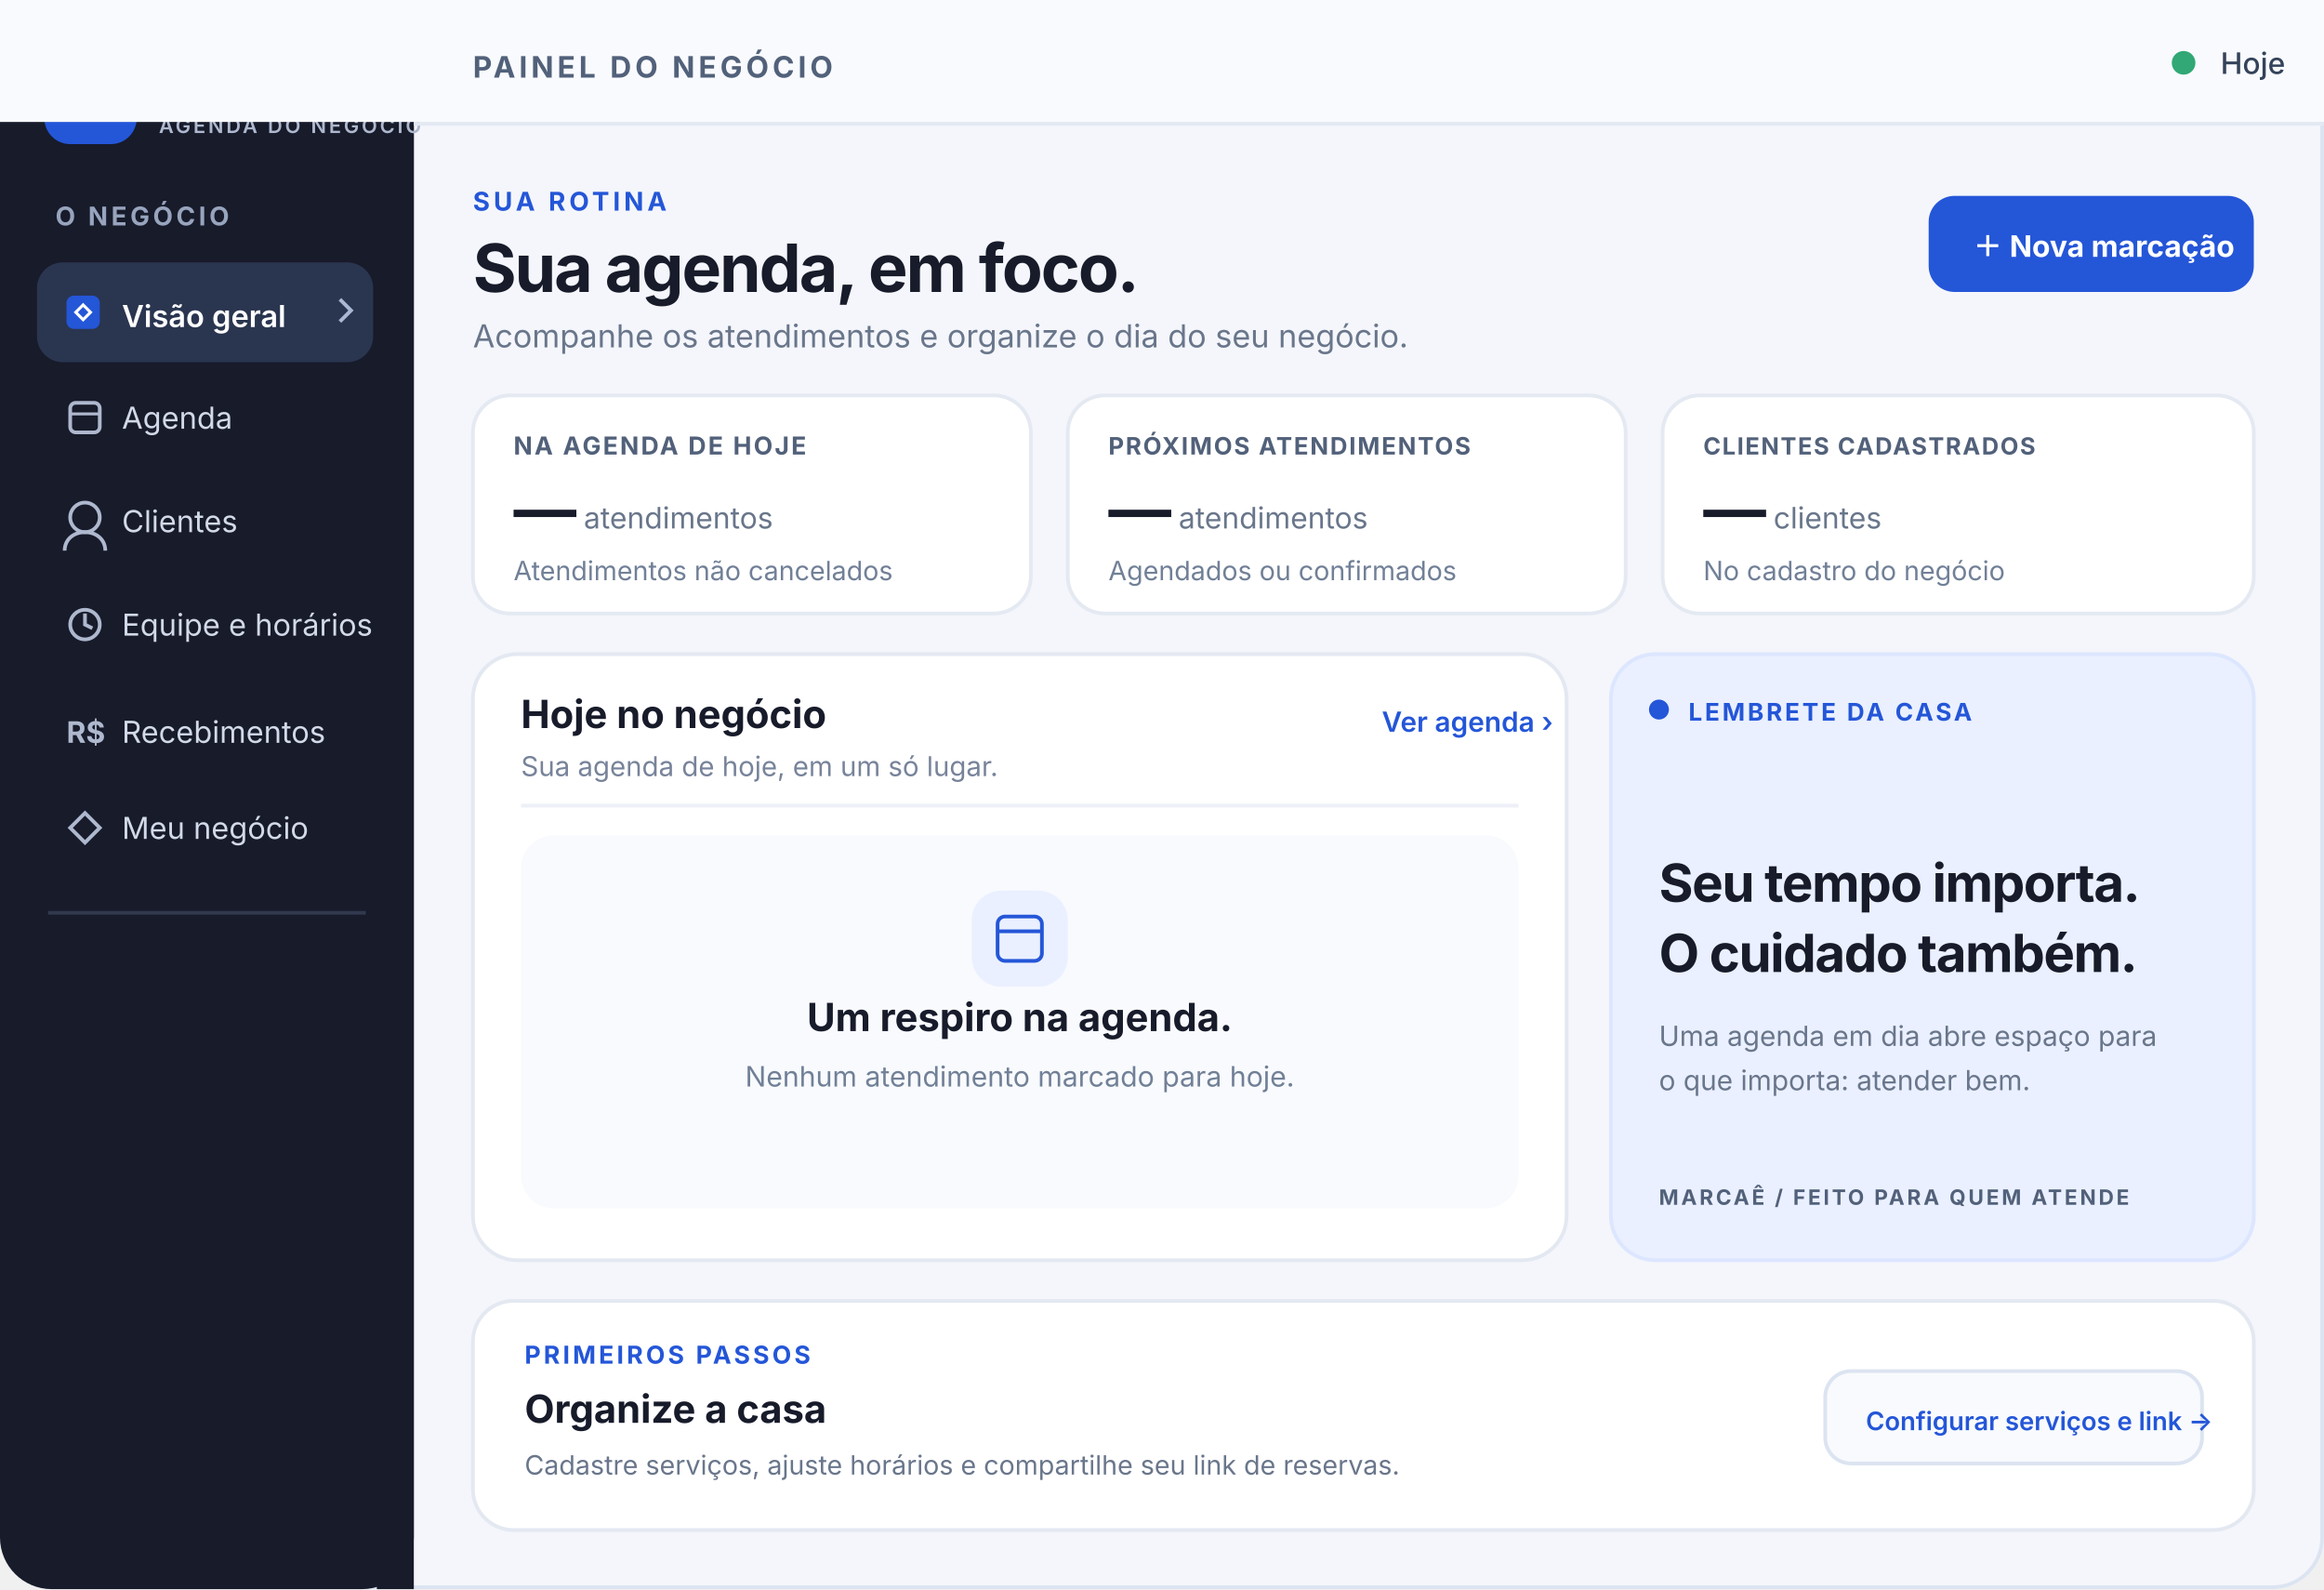
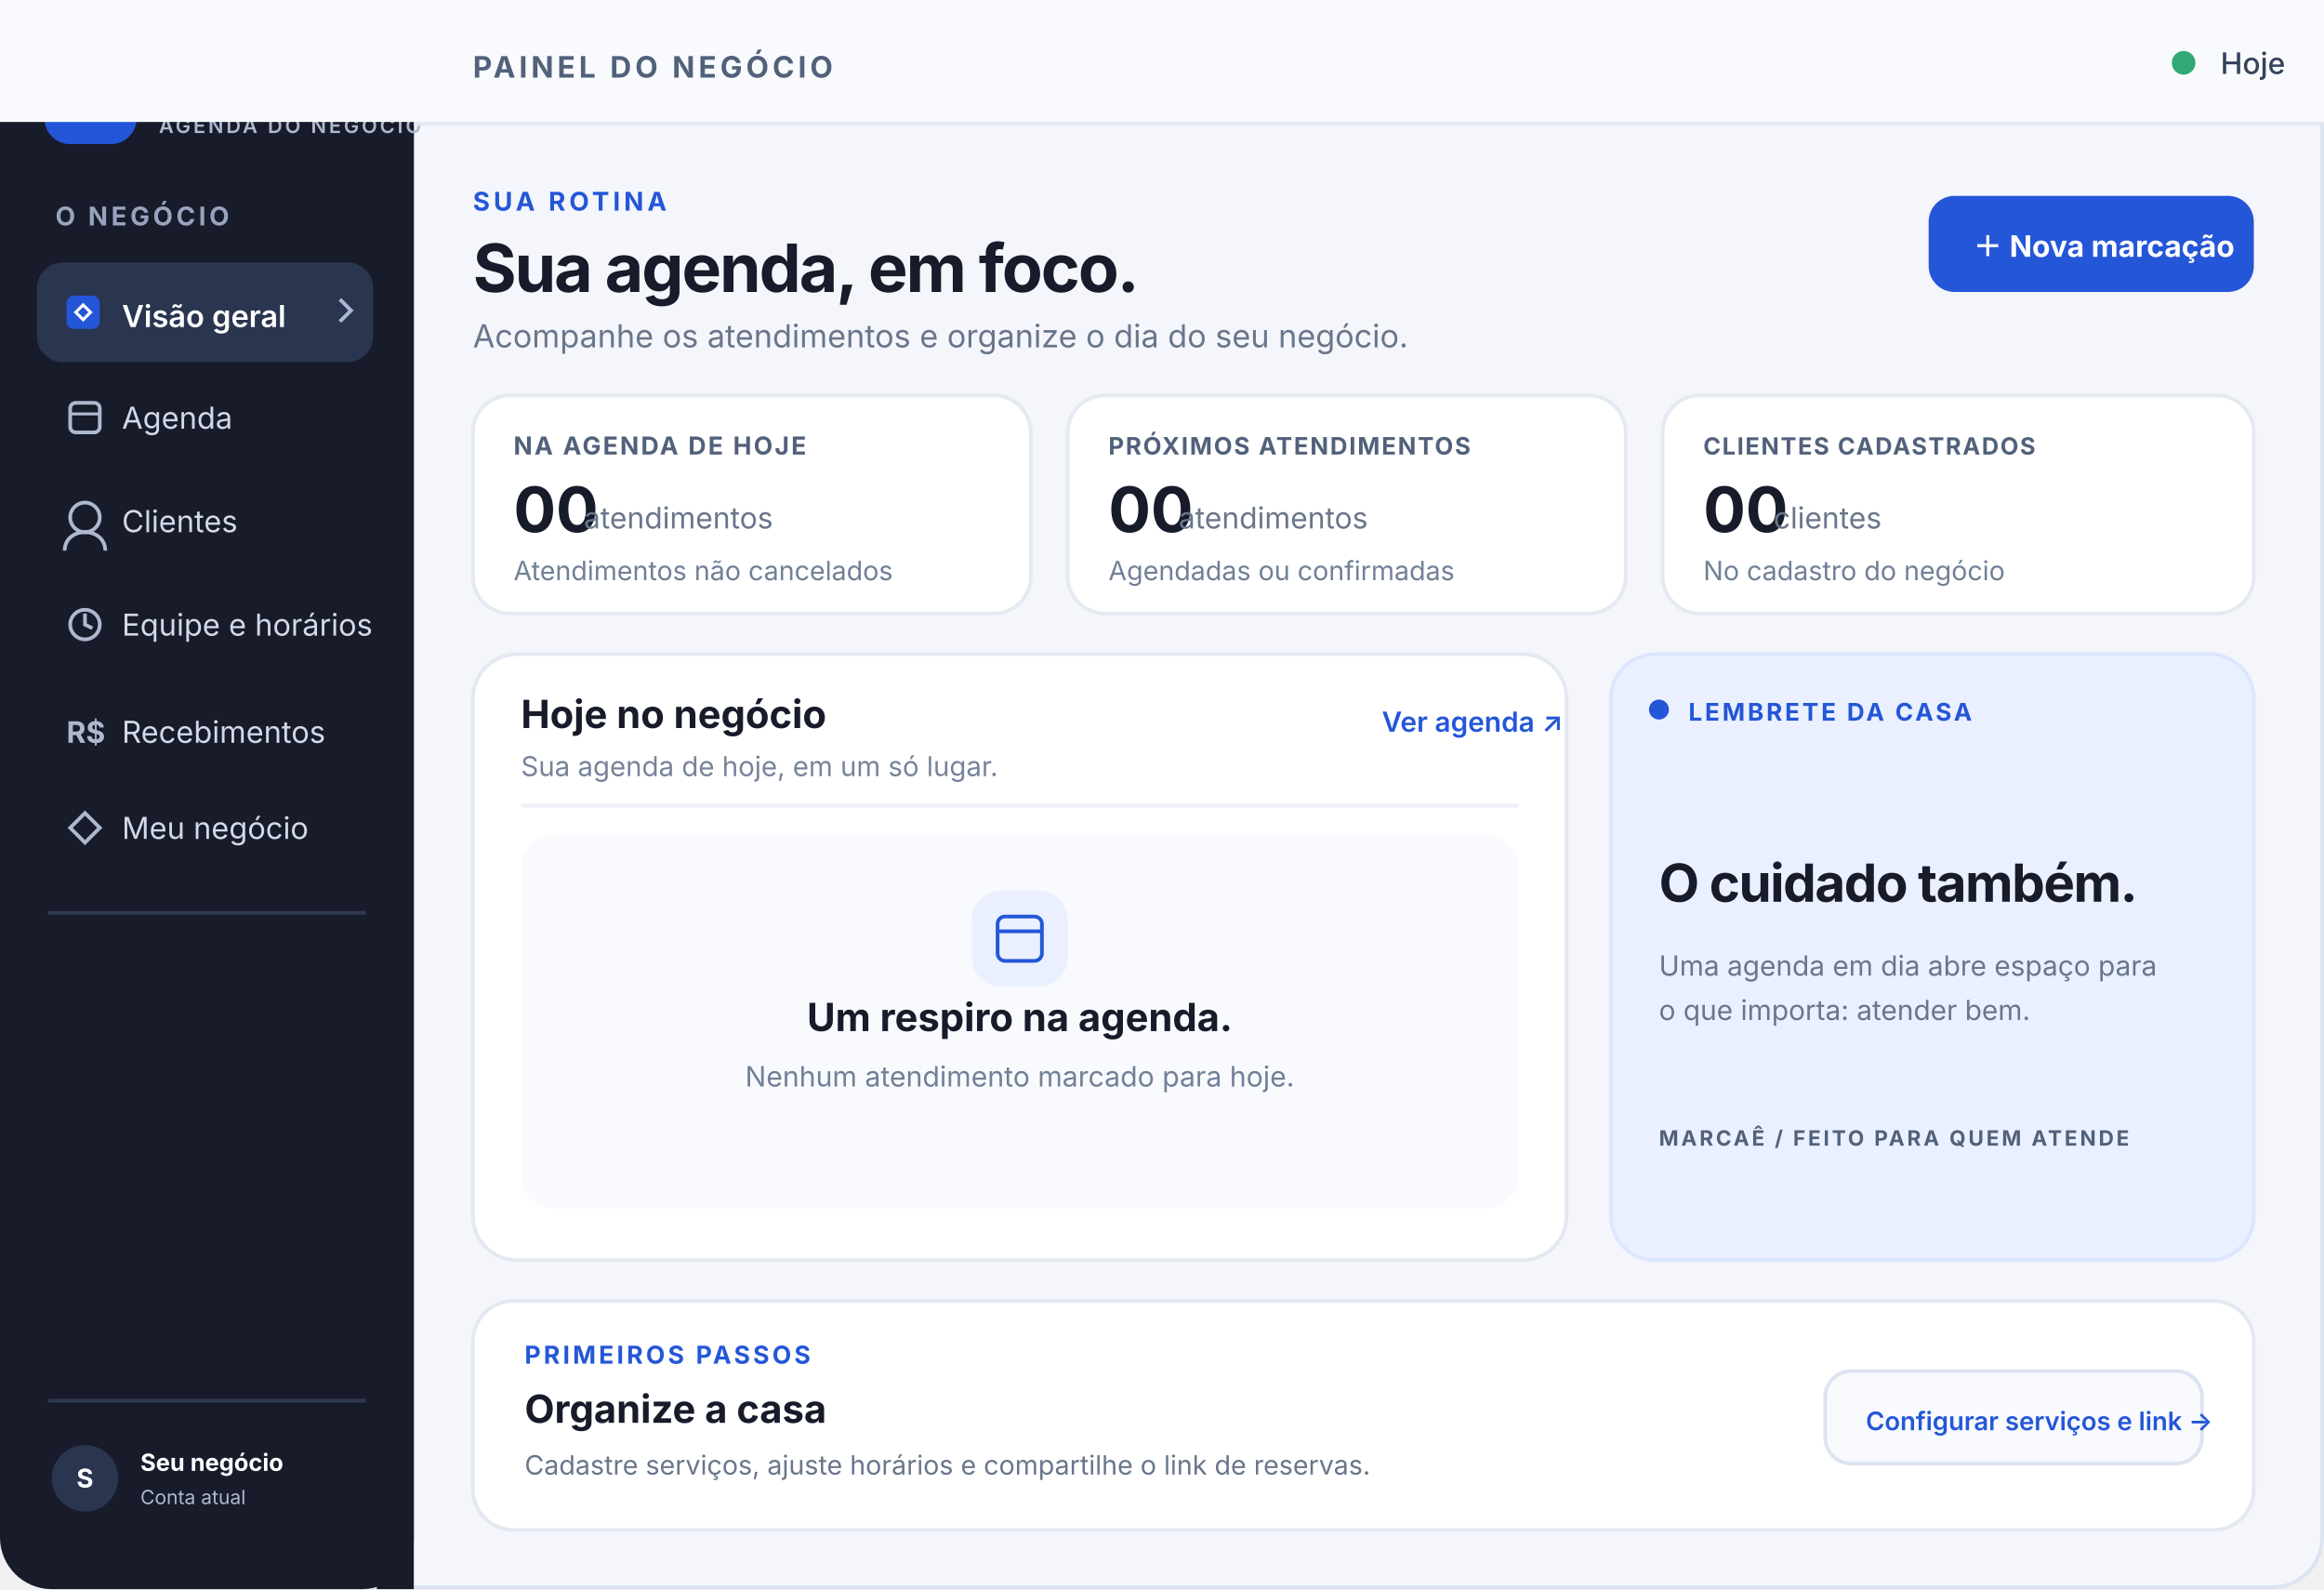
<svg xmlns="http://www.w3.org/2000/svg" width="629" height="430" viewBox="0 0 629 430" style="width: 100%; height: 430px; flex-shrink: 0">
  <rect width="629" height="430" rx="14" fill="#F4F6FB" />
  <rect x="0.5" y="0.5" width="628" height="429" rx="13.5" fill="none" stroke="#DCE4F1" />
  <rect x="0" y="0" width="112" height="430" rx="14" fill="#171B2A" />
  <rect x="102" y="0" width="10" height="430" fill="#171B2A" />
  <rect x="12" y="14" width="25" height="25" rx="7" fill="#2456D8" />
  <rect x="18" y="20" width="13" height="12" rx="2.2" fill="none" stroke="#FFFFFF" stroke-width="1.2" />
  <line x1="18" y1="23.5" x2="31" y2="23.5" stroke="#FFFFFF" />
  <line x1="21" y1="18.5" x2="21" y2="22" stroke="#FFFFFF" stroke-width="1.2" stroke-linecap="round" />
  <line x1="28" y1="18.5" x2="28" y2="22" stroke="#FFFFFF" stroke-width="1.2" stroke-linecap="round" />
-   <text x="43" y="27" font-family="Inter,Arial,sans-serif" font-size="12" font-weight="700" fill="#FFFFFF">
+   <text x="43" y="27" font-family="Inter,system-ui,sans-serif" font-size="12" font-weight="700" fill="#FFFFFF">
    Marcaê
  </text>
-   <text x="43" y="36" font-family="Inter,Arial,sans-serif" font-size="5.5" font-weight="600" letter-spacing=".7" fill="#AEB8CE">
+   <text x="43" y="36" font-family="Inter,system-ui,sans-serif" font-size="5.5" font-weight="600" letter-spacing=".7" fill="#AEB8CE">
    AGENDA DO NEGÓCIO
  </text>
-   <text x="15" y="61" font-family="Inter,Arial,sans-serif" font-size="7" font-weight="700" letter-spacing=".9" fill="#98A4BD">
+   <text x="15" y="61" font-family="Inter,system-ui,sans-serif" font-size="7" font-weight="700" letter-spacing=".9" fill="#98A4BD">
    O NEGÓCIO
  </text>
  <rect x="10" y="71" width="91" height="27" rx="7" fill="#2A3550" />
  <rect x="18" y="80" width="9" height="9" rx="2" fill="#2456D8" />
  <path d="M20.5 84.5l2-2 2 2-2 2z" fill="none" stroke="#FFFFFF" stroke-width="0.8" />
-   <text x="33" y="88.5" font-family="Inter,Arial,sans-serif" font-size="8.2" font-weight="600" fill="#FFFFFF">
+   <text x="33" y="88.5" font-family="Inter,system-ui,sans-serif" font-size="8.2" font-weight="600" fill="#FFFFFF">
    Visão geral
  </text>
  <path d="M92 81l3 3-3 3" fill="none" stroke="#AAB8D4" />
-   <g font-family="Inter,Arial,sans-serif" font-size="8.2">
+   <g font-family="Inter,system-ui,sans-serif" font-size="8.2">
    <rect x="19" y="109" width="8" height="8" rx="1.5" fill="none" stroke="#AEB8CE" />
    <line x1="19" y1="112" x2="27" y2="112" stroke="#AEB8CE" stroke-width="0.8" />
    <text x="33" y="116" fill="#D2D9E8">
      Agenda
    </text>
    <circle cx="23" cy="140" r="4" fill="none" stroke="#AEB8CE" />
    <path d="M17.5 149c0-3 2.4-5 5.5-5s5.5 2 5.5 5" fill="none" stroke="#AEB8CE" />
    <text x="33" y="144" fill="#D2D9E8">
      Clientes
    </text>
    <circle cx="23" cy="169" r="4" fill="none" stroke="#AEB8CE" />
    <path d="M23 166v3l2 1" fill="none" stroke="#AEB8CE" />
    <text x="33" y="172" fill="#D2D9E8">
      Equipe e horários
    </text>
    <text x="18" y="201" font-size="8" font-weight="700" fill="#AEB8CE">
      R$
    </text>
    <text x="33" y="201" fill="#D2D9E8">
      Recebimentos
    </text>
    <path d="M23 220l4 4-4 4-4-4z" fill="none" stroke="#AEB8CE" />
    <text x="33" y="227" fill="#D2D9E8">
      Meu negócio
    </text>
  </g>
  <line x1="13" y1="247" x2="99" y2="247" stroke="#30394E" />
+   <line x1="13" y1="379" x2="99" y2="379" stroke="#30394E" />
+   <circle cx="23" cy="400" r="9" fill="#2A3550" />
+   <text x="23" y="402.5" text-anchor="middle" font-family="Inter,system-ui,sans-serif" font-size="7" font-weight="700" fill="#FFFFFF">S</text>
+   <text x="38" y="398" font-family="Inter,system-ui,sans-serif" font-size="6.4" font-weight="700" fill="#FFFFFF">Seu negócio</text>
+   <text x="38" y="407" font-family="Inter,system-ui,sans-serif" font-size="5.3" fill="#AEB8CE">Conta atual</text>
  <rect x="0" y="0" width="629" height="33" fill="#F8FAFD" style="translate: 112px 0px" />
  <line x1="112" y1="33.5" x2="629" y2="33.5" stroke="#E3E9F2" />
-   <text x="128" y="21" font-family="Inter,Arial,sans-serif" font-size="8" font-weight="700" letter-spacing="1" fill="#52617A">
+   <text x="128" y="21" font-family="Inter,system-ui,sans-serif" font-size="8" font-weight="700" letter-spacing="1" fill="#52617A">
    PAINEL DO NEGÓCIO
  </text>
  <circle cx="591" cy="17" r="3.2" fill="#31A875" />
-   <text x="601" y="20" font-family="Inter,Arial,sans-serif" font-size="8" font-weight="500" fill="#34425A">
+   <text x="601" y="20" font-family="Inter,system-ui,sans-serif" font-size="8" font-weight="500" fill="#34425A">
    Hoje
  </text>
-   <text x="128" y="57" font-family="Inter,Arial,sans-serif" font-size="7" font-weight="700" letter-spacing="1" fill="#2456D8">
+   <text x="128" y="57" font-family="Inter,system-ui,sans-serif" font-size="7" font-weight="700" letter-spacing="1" fill="#2456D8">
    SUA ROTINA
  </text>
-   <text x="128" y="79" font-family="Inter,Arial,sans-serif" font-size="18" font-weight="750" letter-spacing="-.5" fill="#171B2A">
+   <text x="128" y="79" font-family="Inter,system-ui,sans-serif" font-size="18" font-weight="750" letter-spacing="-.5" fill="#171B2A">
    Sua agenda, em foco.
  </text>
-   <text x="128" y="94" font-family="Inter,Arial,sans-serif" font-size="8.6" fill="#69768B">
+   <text x="128" y="94" font-family="Inter,system-ui,sans-serif" font-size="8.6" fill="#69768B">
    Acompanhe os atendimentos e organize o dia do seu negócio.
  </text>
  <rect x="522" y="53" width="88" height="26" rx="7" fill="#2456D8" />
-   <text x="534" y="69.5" font-family="Inter,Arial,sans-serif" font-size="8" font-weight="650" fill="#FFFFFF">
+   <text x="534" y="69.5" font-family="Inter,system-ui,sans-serif" font-size="8" font-weight="650" fill="#FFFFFF">
    ＋ Nova marcação
  </text>
  <g>
    <rect x="128" y="107" width="151" height="59" rx="10" fill="#FFFFFF" stroke="#E4E9F2" />
    <rect x="289" y="107" width="151" height="59" rx="10" fill="#FFFFFF" stroke="#E4E9F2" />
    <rect x="450" y="107" width="160" height="59" rx="10" fill="#FFFFFF" stroke="#E4E9F2" />
-     <text x="139" y="123" font-family="Inter,Arial,sans-serif" font-size="6.7" font-weight="700" letter-spacing=".55" fill="#52617A">
+     <text x="139" y="123" font-family="Inter,system-ui,sans-serif" font-size="6.7" font-weight="700" letter-spacing=".55" fill="#52617A">
      NA AGENDA DE HOJE
    </text>
-     <text x="139" y="144" font-family="Inter,Arial,sans-serif" font-size="17" font-weight="700" fill="#171B2A">
-       —
+     <text x="139" y="144" font-family="Inter,system-ui,sans-serif" font-size="17" font-weight="700" fill="#171B2A">00
    </text>
-     <text x="158" y="143" font-family="Inter,Arial,sans-serif" font-size="8" fill="#69768B">
+     <text x="158" y="143" font-family="Inter,system-ui,sans-serif" font-size="8" fill="#69768B">
      atendimentos
    </text>
-     <text x="139" y="157" font-family="Inter,Arial,sans-serif" font-size="7.2" fill="#718097">
+     <text x="139" y="157" font-family="Inter,system-ui,sans-serif" font-size="7.2" fill="#718097">
      Atendimentos não cancelados
    </text>
-     <text x="300" y="123" font-family="Inter,Arial,sans-serif" font-size="6.5" font-weight="700" letter-spacing=".45" fill="#52617A">
+     <text x="300" y="123" font-family="Inter,system-ui,sans-serif" font-size="6.5" font-weight="700" letter-spacing=".45" fill="#52617A">
      PRÓXIMOS ATENDIMENTOS
    </text>
-     <text x="300" y="144" font-family="Inter,Arial,sans-serif" font-size="17" font-weight="700" fill="#171B2A">
-       —
+     <text x="300" y="144" font-family="Inter,system-ui,sans-serif" font-size="17" font-weight="700" fill="#171B2A">00
    </text>
-     <text x="319" y="143" font-family="Inter,Arial,sans-serif" font-size="8" fill="#69768B">
+     <text x="319" y="143" font-family="Inter,system-ui,sans-serif" font-size="8" fill="#69768B">
      atendimentos
    </text>
-     <text x="300" y="157" font-family="Inter,Arial,sans-serif" font-size="7.2" fill="#718097">
-       Agendados ou confirmados
+     <text x="300" y="157" font-family="Inter,system-ui,sans-serif" font-size="7.2" fill="#718097">
+       Agendadas ou confirmadas
    </text>
-     <text x="461" y="123" font-family="Inter,Arial,sans-serif" font-size="6.4" font-weight="700" letter-spacing=".4" fill="#52617A">
+     <text x="461" y="123" font-family="Inter,system-ui,sans-serif" font-size="6.4" font-weight="700" letter-spacing=".4" fill="#52617A">
      CLIENTES CADASTRADOS
    </text>
-     <text x="461" y="144" font-family="Inter,Arial,sans-serif" font-size="17" font-weight="700" fill="#171B2A">
-       —
+     <text x="461" y="144" font-family="Inter,system-ui,sans-serif" font-size="17" font-weight="700" fill="#171B2A">00
    </text>
-     <text x="480" y="143" font-family="Inter,Arial,sans-serif" font-size="8" fill="#69768B">
+     <text x="480" y="143" font-family="Inter,system-ui,sans-serif" font-size="8" fill="#69768B">
      clientes
    </text>
-     <text x="461" y="157" font-family="Inter,Arial,sans-serif" font-size="7.2" fill="#718097">
+     <text x="461" y="157" font-family="Inter,system-ui,sans-serif" font-size="7.2" fill="#718097">
      No cadastro do negócio
    </text>
  </g>
  <rect x="128" y="177" width="296" height="164" rx="12" fill="#FFFFFF" stroke="#E3E8F1" />
-   <text x="141" y="197" font-family="Inter,Arial,sans-serif" font-size="10.5" font-weight="700" fill="#171B2A">
+   <text x="141" y="197" font-family="Inter,system-ui,sans-serif" font-size="10.5" font-weight="700" fill="#171B2A">
    Hoje no negócio
  </text>
-   <text x="141" y="210" font-family="Inter,Arial,sans-serif" font-size="7.4" fill="#77839A">
+   <text x="141" y="210" font-family="Inter,system-ui,sans-serif" font-size="7.4" fill="#77839A">
    Sua agenda de hoje, em um só lugar.
  </text>
-   <text x="374" y="198" font-family="Inter,Arial,sans-serif" font-size="7.5" font-weight="600" fill="#2456D8">
-     Ver agenda ›
+   <text x="374" y="198" font-family="Inter,system-ui,sans-serif" font-size="7.5" font-weight="600" fill="#2456D8">
+     Ver agenda ↗
  </text>
  <line x1="141" y1="218" x2="411" y2="218" stroke="#EDF0F6" />
  <rect x="141" y="226" width="270" height="101" rx="9" fill="#F8FAFD" />
  <rect x="263" y="241" width="26" height="26" rx="8" fill="#EAF0FF" />
  <rect x="270" y="248" width="12" height="12" rx="2" fill="none" stroke="#2456D8" />
  <line x1="270" y1="252" x2="282" y2="252" stroke="#2456D8" />
-   <text x="276" y="279" text-anchor="middle" font-family="Inter,Arial,sans-serif" font-size="10.5" font-weight="650" fill="#171B2A">
+   <text x="276" y="279" text-anchor="middle" font-family="Inter,system-ui,sans-serif" font-size="10.5" font-weight="650" fill="#171B2A">
    Um respiro na agenda.
  </text>
-   <text x="276" y="294" text-anchor="middle" font-family="Inter,Arial,sans-serif" font-size="7.6" fill="#718097">
+   <text x="276" y="294" text-anchor="middle" font-family="Inter,system-ui,sans-serif" font-size="7.6" fill="#718097">
    Nenhum atendimento marcado para hoje.
  </text>
  <rect x="436" y="177" width="174" height="164" rx="12" fill="#EAF0FF" stroke="#DCE6FF" />
  <circle cx="449" cy="192" r="2.7" fill="#2456D8" />
-   <text x="457" y="195" font-family="Inter,Arial,sans-serif" font-size="6.6" font-weight="700" letter-spacing=".7" fill="#2456D8">
+   <text x="457" y="195" font-family="Inter,system-ui,sans-serif" font-size="6.6" font-weight="700" letter-spacing=".7" fill="#2456D8">
    LEMBRETE DA CASA
  </text>
-   <text x="449" y="244" font-family="Inter,Arial,sans-serif" font-size="14.2" font-weight="750" letter-spacing="-.35" fill="#171B2A">
-     Seu tempo importa.
-   </text>
-   <text x="449" y="263" font-family="Inter,Arial,sans-serif" font-size="14.2" font-weight="750" letter-spacing="-.35" fill="#171B2A">
+   <text x="449" y="244" font-family="Inter,system-ui,sans-serif" font-size="14.2" font-weight="750" letter-spacing="-.35" fill="#171B2A">
    O cuidado também.
  </text>
-   <text x="449" y="283" font-family="Inter,Arial,sans-serif" font-size="7.5" fill="#69768B">
+   <text x="449" y="264" font-family="Inter,system-ui,sans-serif" font-size="7.5" fill="#69768B">
    Uma agenda em dia abre espaço para
  </text>
-   <text x="449" y="295" font-family="Inter,Arial,sans-serif" font-size="7.5" fill="#69768B">
+   <text x="449" y="276" font-family="Inter,system-ui,sans-serif" font-size="7.5" fill="#69768B">
    o que importa: atender bem.
  </text>
-   <text x="449" y="326" font-family="Inter,Arial,sans-serif" font-size="5.7" font-weight="700" letter-spacing=".7" fill="#52617A">
+   <text x="449" y="310" font-family="Inter,system-ui,sans-serif" font-size="5.7" font-weight="700" letter-spacing=".7" fill="#52617A">
    MARCAÊ / FEITO PARA QUEM ATENDE
  </text>
  <rect x="128" y="352" width="482" height="62" rx="11" fill="#FFFFFF" stroke="#E3E8F1" />
-   <text x="142" y="369" font-family="Inter,Arial,sans-serif" font-size="6.7" font-weight="700" letter-spacing=".8" fill="#2456D8">
+   <text x="142" y="369" font-family="Inter,system-ui,sans-serif" font-size="6.7" font-weight="700" letter-spacing=".8" fill="#2456D8">
    PRIMEIROS PASSOS
  </text>
-   <text x="142" y="385" font-family="Inter,Arial,sans-serif" font-size="10.5" font-weight="700" fill="#171B2A">
+   <text x="142" y="385" font-family="Inter,system-ui,sans-serif" font-size="10.5" font-weight="700" fill="#171B2A">
    Organize a casa
  </text>
-   <text x="142" y="399" font-family="Inter,Arial,sans-serif" font-size="7.2" fill="#69768B">
-     Cadastre serviços, ajuste horários e compartilhe seu link de reservas.
+   <text x="142" y="399" font-family="Inter,system-ui,sans-serif" font-size="7.2" fill="#69768B">
+     Cadastre serviços, ajuste horários e compartilhe o link de reservas.
  </text>
  <rect x="494" y="371" width="102" height="25" rx="7" fill="#F8FAFD" stroke="#DCE4F1" />
-   <text x="505" y="387" font-family="Inter,Arial,sans-serif" font-size="6.9" font-weight="600" fill="#2456D8">
+   <text x="505" y="387" font-family="Inter,system-ui,sans-serif" font-size="6.9" font-weight="600" fill="#2456D8">
    Configurar serviços e link →
  </text>
</svg>
